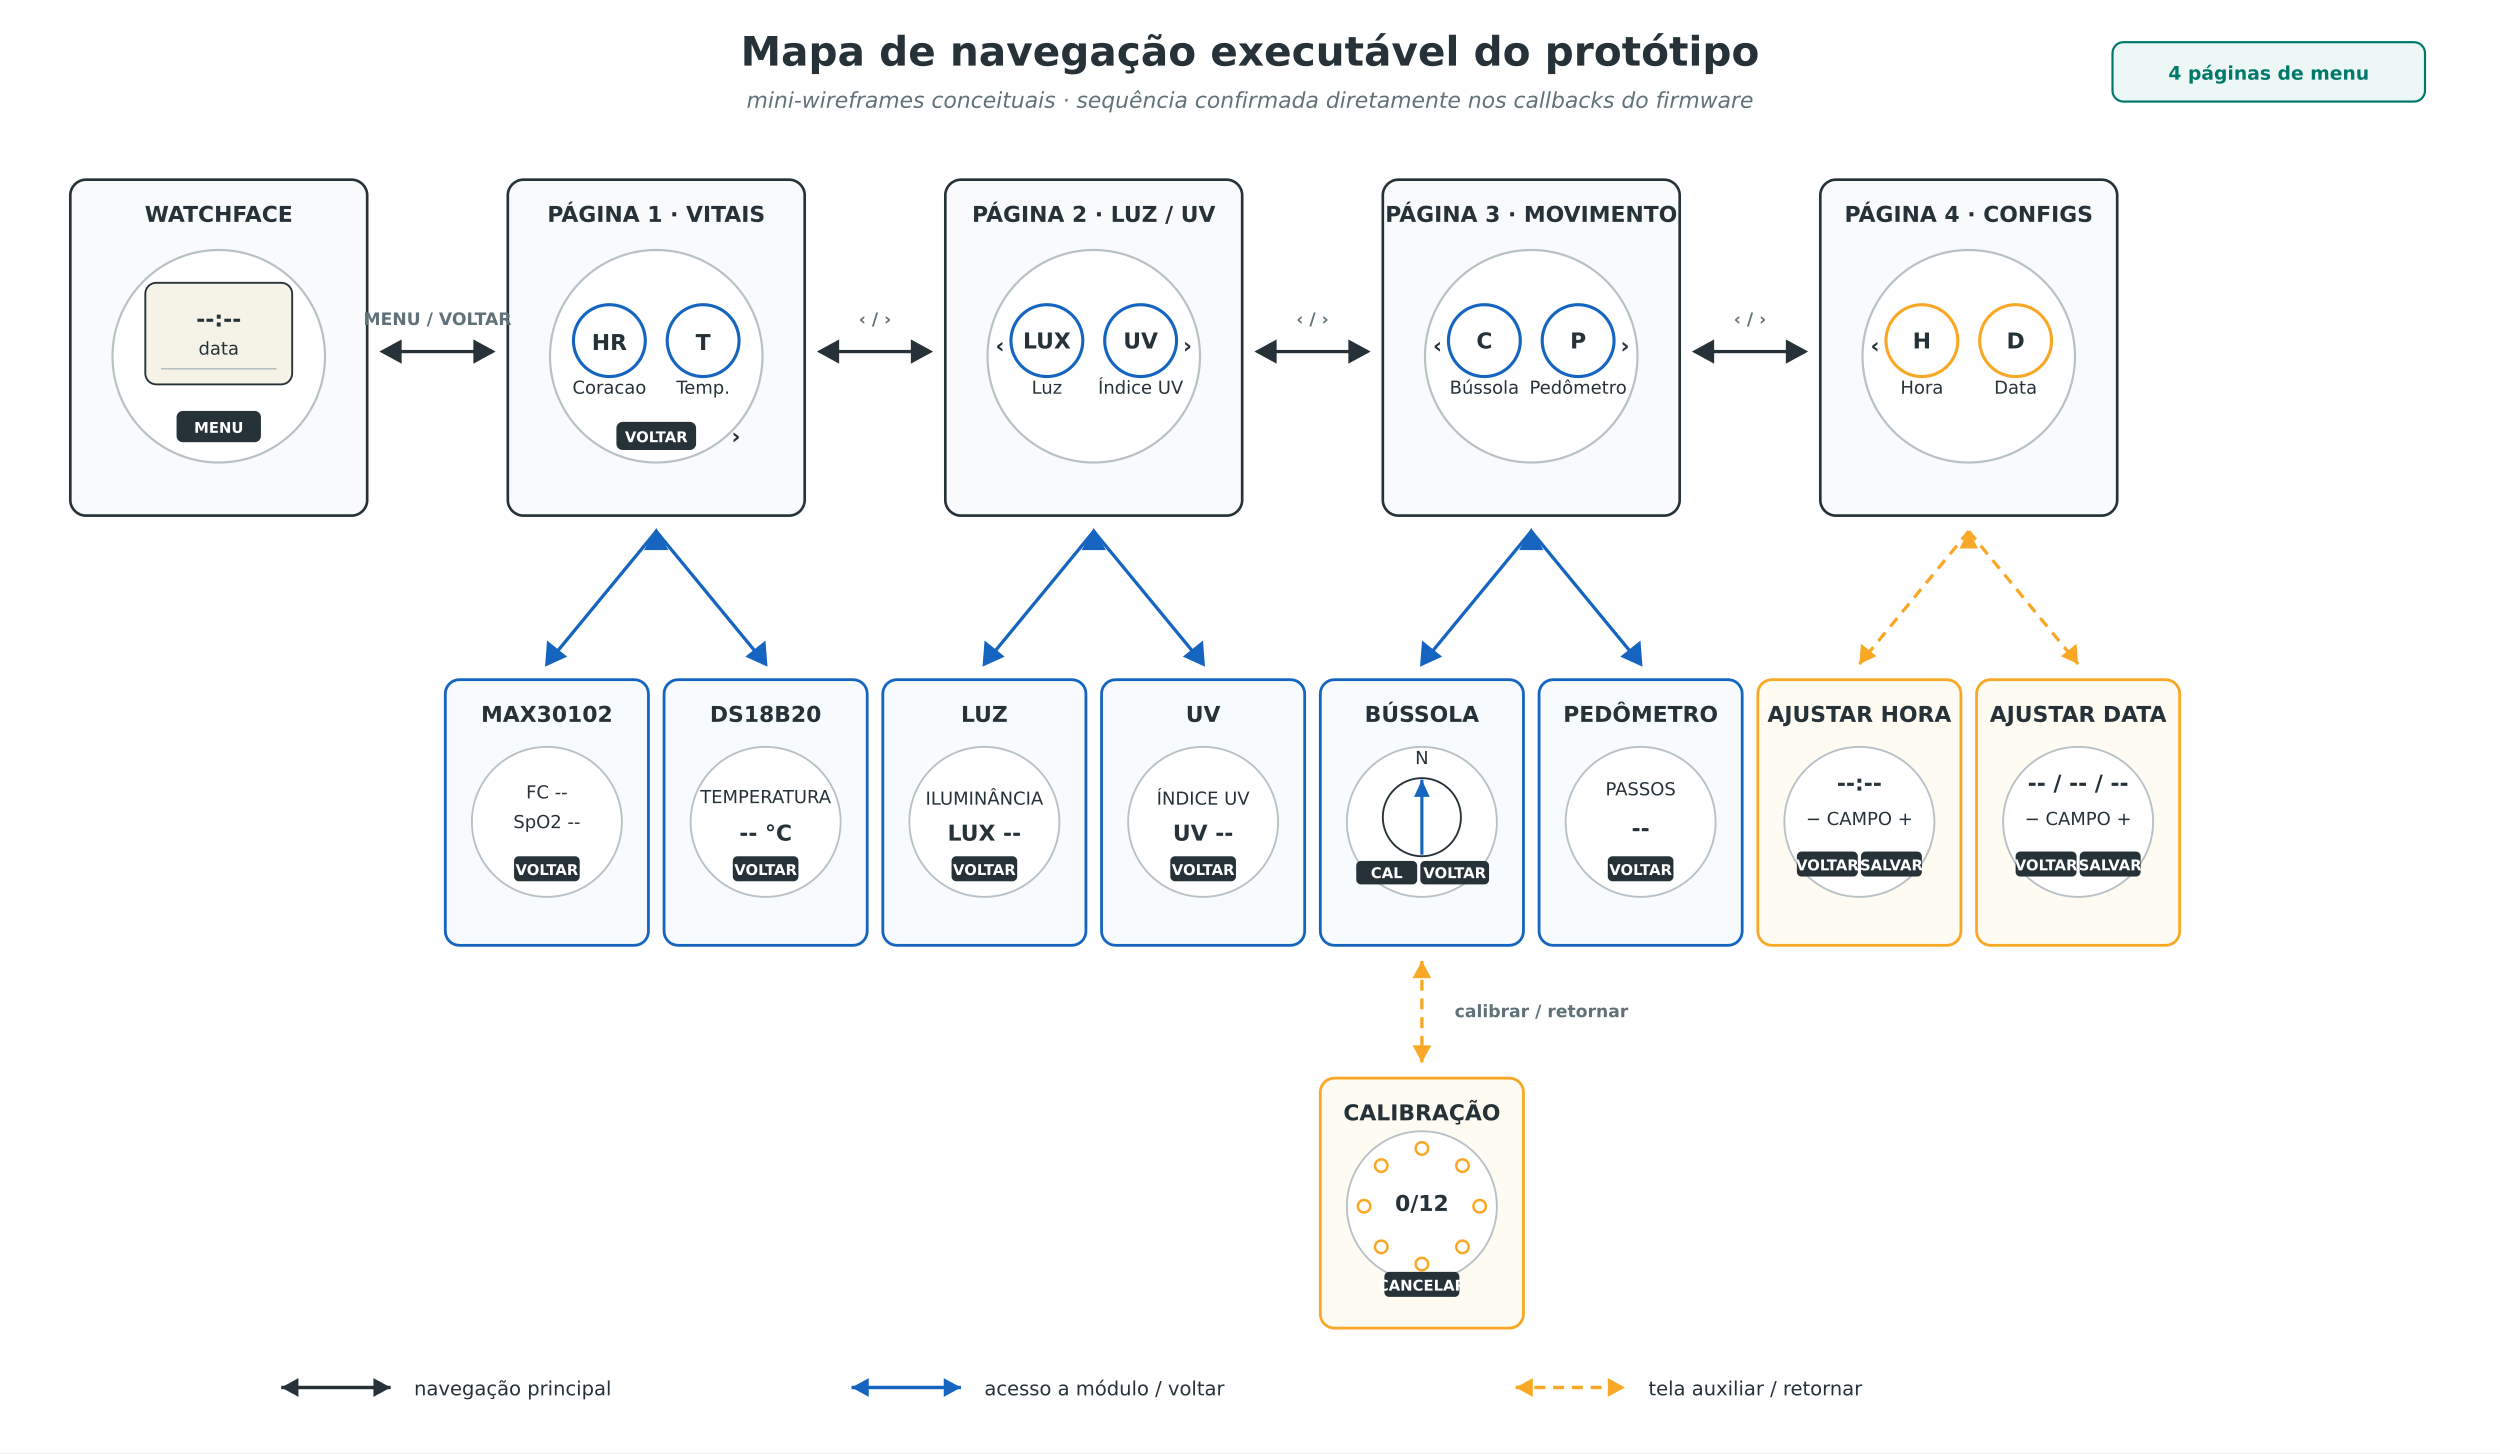
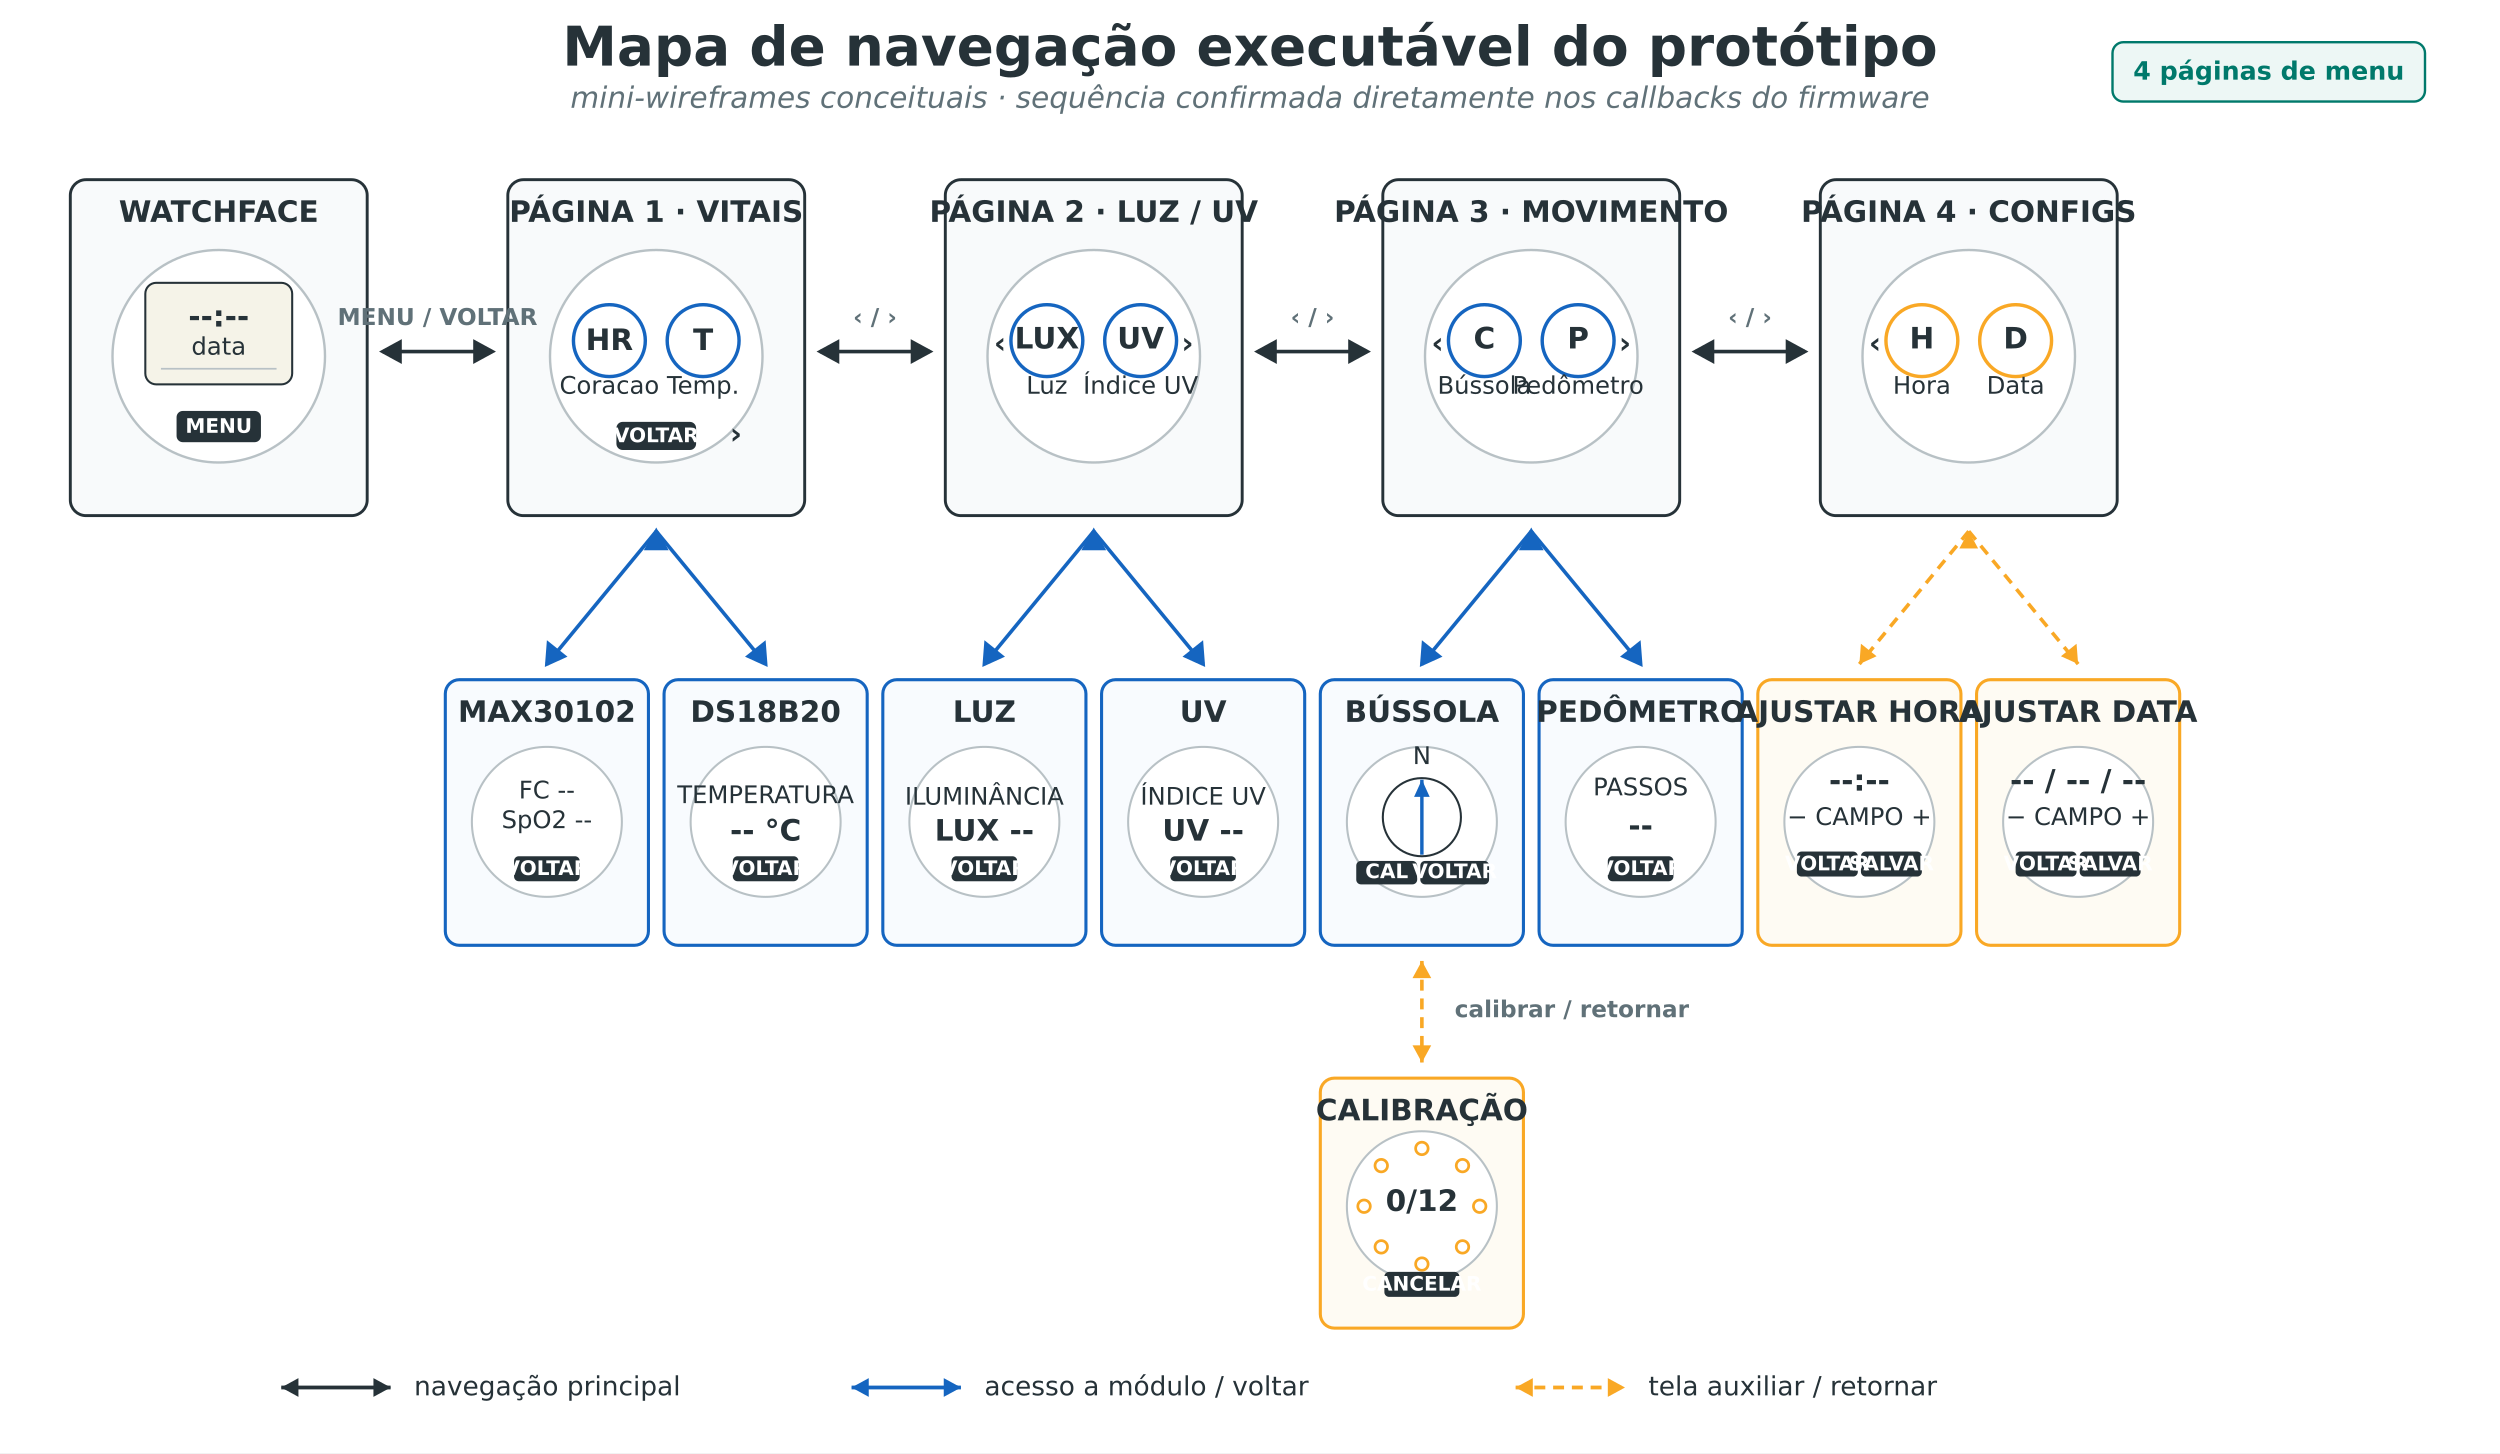
<svg xmlns="http://www.w3.org/2000/svg" viewBox="0 0 1600 930" width="1600" height="930" font-family="DejaVu Sans, Liberation Sans, sans-serif" role="img" aria-label="Mapa conceitual da navegação executável do protótipo. A watchface abre quatro páginas sequenciais de menu: Vitais, Luz e UV, Movimento e Configurações. Cada página acessa duas telas, e a bússola conduz à tela auxiliar de calibração.">
  <style>
-     .title       { font-size: 26px; font-weight: 700; fill: #263238; }
-     .subtitle    { font-size: 14px; font-style: italic; fill: #607178; }
-     .node-title  { font-size: 14px; font-weight: 700; fill: #263238; }
-     .screen-text { font-size: 11.5px; fill: #263238; }
-     .screen-main { font-size: 14px; font-weight: 700; fill: #263238; }
-     .button      { font-size: 9.5px; font-weight: 700; fill: #FFFFFF; }
-     .arrow-label { font-size: 11px; font-weight: 700; fill: #607178; }
-     .legend      { font-size: 12.5px; fill: #263238; }
-     .badge       { font-size: 12px; font-weight: 700; fill: #00796B; }
+     .title       { font-size: 35.10px; font-weight: 700; fill: #263238; }
+     .subtitle    { font-size: 18.90px; font-style: italic; fill: #607178; }
+     .node-title  { font-size: 18.90px; font-weight: 700; fill: #263238; }
+     .screen-text { font-size: 15.53px; fill: #263238; }
+     .screen-main { font-size: 18.90px; font-weight: 700; fill: #263238; }
+     .button      { font-size: 12.83px; font-weight: 700; fill: #FFFFFF; }
+     .arrow-label { font-size: 14.85px; font-weight: 700; fill: #607178; }
+     .legend      { font-size: 16.88px; fill: #263238; }
+     .badge       { font-size: 16.20px; font-weight: 700; fill: #00796B; }
  </style>
  <rect x="0" y="0" width="1600" height="930" fill="#FFFFFF" />
  <text x="800" y="42" text-anchor="middle" class="title">Mapa de navegação executável do protótipo</text>
  <text x="800" y="69" text-anchor="middle" class="subtitle">mini-wireframes conceituais · sequência confirmada diretamente nos callbacks do firmware</text>
-   <rect x="1352" y="27" width="200" height="38" rx="7" fill="#EDF7F5" stroke="#00796B" stroke-width="1.4" />
+   <rect x="1352" y="27" width="200" height="38" rx="7" fill="#EDF7F5" stroke="#00796B" stroke-width="1.54" />
  <text x="1452" y="51" text-anchor="middle" class="badge">4 páginas de menu</text>
-   <rect x="45" y="115" width="190" height="215" rx="10" fill="#F8FAFB" stroke="#263238" stroke-width="1.7" />
-   <rect x="325" y="115" width="190" height="215" rx="10" fill="#F8FAFB" stroke="#263238" stroke-width="1.7" />
-   <rect x="605" y="115" width="190" height="215" rx="10" fill="#F8FAFB" stroke="#263238" stroke-width="1.7" />
-   <rect x="885" y="115" width="190" height="215" rx="10" fill="#F8FAFB" stroke="#263238" stroke-width="1.7" />
-   <rect x="1165" y="115" width="190" height="215" rx="10" fill="#F8FAFB" stroke="#263238" stroke-width="1.7" />
+   <rect x="45" y="115" width="190" height="215" rx="10" fill="#F8FAFB" stroke="#263238" stroke-width="1.87" />
+   <rect x="325" y="115" width="190" height="215" rx="10" fill="#F8FAFB" stroke="#263238" stroke-width="1.87" />
+   <rect x="605" y="115" width="190" height="215" rx="10" fill="#F8FAFB" stroke="#263238" stroke-width="1.87" />
+   <rect x="885" y="115" width="190" height="215" rx="10" fill="#F8FAFB" stroke="#263238" stroke-width="1.87" />
+   <rect x="1165" y="115" width="190" height="215" rx="10" fill="#F8FAFB" stroke="#263238" stroke-width="1.87" />
  <text x="140" y="142" text-anchor="middle" class="node-title">WATCHFACE</text>
  <text x="420" y="142" text-anchor="middle" class="node-title">PÁGINA 1 · VITAIS</text>
  <text x="700" y="142" text-anchor="middle" class="node-title">PÁGINA 2 · LUZ / UV</text>
  <text x="980" y="142" text-anchor="middle" class="node-title">PÁGINA 3 · MOVIMENTO</text>
  <text x="1260" y="142" text-anchor="middle" class="node-title">PÁGINA 4 · CONFIGS</text>
-   <g fill="#FFFFFF" stroke="#B8C1C5" stroke-width="1.4">
+   <g fill="#FFFFFF" stroke="#B8C1C5" stroke-width="1.54">
    <circle cx="140" cy="228" r="68" />
    <circle cx="420" cy="228" r="68" />
    <circle cx="700" cy="228" r="68" />
    <circle cx="980" cy="228" r="68" />
    <circle cx="1260" cy="228" r="68" />
  </g>
-   <rect x="93" y="181" width="94" height="65" rx="7" fill="#F5F3E8" stroke="#263238" stroke-width="1.2" />
+   <rect x="93" y="181" width="94" height="65" rx="7" fill="#F5F3E8" stroke="#263238" stroke-width="1.32" />
  <text x="140" y="209" text-anchor="middle" class="screen-main">--:--</text>
  <text x="140" y="227" text-anchor="middle" class="screen-text">data</text>
-   <line x1="103" y1="236" x2="177" y2="236" stroke="#B8C1C5" stroke-width="1" />
+   <line x1="103" y1="236" x2="177" y2="236" stroke="#B8C1C5" stroke-width="1.10" />
  <rect x="113" y="263" width="54" height="20" rx="4" fill="#263238" />
  <text x="140" y="277" text-anchor="middle" class="button">MENU</text>
-   <circle cx="390" cy="218" r="23" fill="#FFFFFF" stroke="#1565C0" stroke-width="2" />
-   <circle cx="450" cy="218" r="23" fill="#FFFFFF" stroke="#1565C0" stroke-width="2" />
+   <circle cx="390" cy="218" r="23" fill="#FFFFFF" stroke="#1565C0" stroke-width="2.20" />
+   <circle cx="450" cy="218" r="23" fill="#FFFFFF" stroke="#1565C0" stroke-width="2.20" />
  <text x="390" y="224" text-anchor="middle" class="screen-main">HR</text>
  <text x="450" y="224" text-anchor="middle" class="screen-main">T</text>
  <text x="390" y="252" text-anchor="middle" class="screen-text">Coracao</text>
  <text x="450" y="252" text-anchor="middle" class="screen-text">Temp.</text>
  <rect x="394.5" y="270" width="51" height="18" rx="4" fill="#263238" />
  <text x="420" y="283" text-anchor="middle" class="button">VOLTAR</text>
  <text x="471" y="284" text-anchor="middle" class="screen-main">›</text>
  <text x="640" y="226" text-anchor="middle" class="screen-main">‹</text>
-   <circle cx="670" cy="218" r="23" fill="#FFFFFF" stroke="#1565C0" stroke-width="2" />
-   <circle cx="730" cy="218" r="23" fill="#FFFFFF" stroke="#1565C0" stroke-width="2" />
+   <circle cx="670" cy="218" r="23" fill="#FFFFFF" stroke="#1565C0" stroke-width="2.20" />
+   <circle cx="730" cy="218" r="23" fill="#FFFFFF" stroke="#1565C0" stroke-width="2.20" />
  <text x="670" y="223" text-anchor="middle" class="screen-main">LUX</text>
  <text x="730" y="223" text-anchor="middle" class="screen-main">UV</text>
  <text x="670" y="252" text-anchor="middle" class="screen-text">Luz</text>
  <text x="730" y="252" text-anchor="middle" class="screen-text">Índice UV</text>
  <text x="760" y="226" text-anchor="middle" class="screen-main">›</text>
  <text x="920" y="226" text-anchor="middle" class="screen-main">‹</text>
-   <circle cx="950" cy="218" r="23" fill="#FFFFFF" stroke="#1565C0" stroke-width="2" />
-   <circle cx="1010" cy="218" r="23" fill="#FFFFFF" stroke="#1565C0" stroke-width="2" />
+   <circle cx="950" cy="218" r="23" fill="#FFFFFF" stroke="#1565C0" stroke-width="2.20" />
+   <circle cx="1010" cy="218" r="23" fill="#FFFFFF" stroke="#1565C0" stroke-width="2.20" />
  <text x="950" y="223" text-anchor="middle" class="screen-main">C</text>
  <text x="1010" y="223" text-anchor="middle" class="screen-main">P</text>
  <text x="950" y="252" text-anchor="middle" class="screen-text">Bússola</text>
  <text x="1010" y="252" text-anchor="middle" class="screen-text">Pedômetro</text>
  <text x="1040" y="226" text-anchor="middle" class="screen-main">›</text>
  <text x="1200" y="226" text-anchor="middle" class="screen-main">‹</text>
-   <circle cx="1230" cy="218" r="23" fill="#FFFFFF" stroke="#F9A825" stroke-width="2" />
-   <circle cx="1290" cy="218" r="23" fill="#FFFFFF" stroke="#F9A825" stroke-width="2" />
+   <circle cx="1230" cy="218" r="23" fill="#FFFFFF" stroke="#F9A825" stroke-width="2.20" />
+   <circle cx="1290" cy="218" r="23" fill="#FFFFFF" stroke="#F9A825" stroke-width="2.20" />
  <text x="1230" y="223" text-anchor="middle" class="screen-main">H</text>
  <text x="1290" y="223" text-anchor="middle" class="screen-main">D</text>
  <text x="1230" y="252" text-anchor="middle" class="screen-text">Hora</text>
  <text x="1290" y="252" text-anchor="middle" class="screen-text">Data</text>
-   <g stroke="#263238" stroke-width="2.1" fill="#263238">
+   <g stroke="#263238" stroke-width="2.31" fill="#263238">
    <line x1="245" y1="225" x2="315" y2="225" />
    <path d="M245 225 L256 219 L256 231 Z M315 225 L304 219 L304 231 Z" />
    <line x1="525" y1="225" x2="595" y2="225" />
    <path d="M525 225 L536 219 L536 231 Z M595 225 L584 219 L584 231 Z" />
    <line x1="805" y1="225" x2="875" y2="225" />
    <path d="M805 225 L816 219 L816 231 Z M875 225 L864 219 L864 231 Z" />
    <line x1="1085" y1="225" x2="1155" y2="225" />
    <path d="M1085 225 L1096 219 L1096 231 Z M1155 225 L1144 219 L1144 231 Z" />
  </g>
  <text x="280" y="208" text-anchor="middle" class="arrow-label">MENU / VOLTAR</text>
  <text x="560" y="208" text-anchor="middle" class="arrow-label">‹ / ›</text>
  <text x="840" y="208" text-anchor="middle" class="arrow-label">‹ / ›</text>
  <text x="1120" y="208" text-anchor="middle" class="arrow-label">‹ / ›</text>
-   <g fill="#F8FBFE" stroke="#1565C0" stroke-width="1.8">
+   <g fill="#F8FBFE" stroke="#1565C0" stroke-width="1.98">
    <rect x="285" y="435" width="130" height="170" rx="9" />
    <rect x="425" y="435" width="130" height="170" rx="9" />
    <rect x="565" y="435" width="130" height="170" rx="9" />
    <rect x="705" y="435" width="130" height="170" rx="9" />
    <rect x="845" y="435" width="130" height="170" rx="9" />
    <rect x="985" y="435" width="130" height="170" rx="9" />
  </g>
-   <g fill="#FEFBF3" stroke="#F9A825" stroke-width="1.8">
+   <g fill="#FEFBF3" stroke="#F9A825" stroke-width="1.98">
    <rect x="1125" y="435" width="130" height="170" rx="9" />
    <rect x="1265" y="435" width="130" height="170" rx="9" />
    <rect x="845" y="690" width="130" height="160" rx="9" />
  </g>
  <text x="350" y="462" text-anchor="middle" class="node-title">MAX30102</text>
  <text x="490" y="462" text-anchor="middle" class="node-title">DS18B20</text>
  <text x="630" y="462" text-anchor="middle" class="node-title">LUZ</text>
  <text x="770" y="462" text-anchor="middle" class="node-title">UV</text>
  <text x="910" y="462" text-anchor="middle" class="node-title">BÚSSOLA</text>
  <text x="1050" y="462" text-anchor="middle" class="node-title">PEDÔMETRO</text>
  <text x="1190" y="462" text-anchor="middle" class="node-title">AJUSTAR HORA</text>
  <text x="1330" y="462" text-anchor="middle" class="node-title">AJUSTAR DATA</text>
  <text x="910" y="717" text-anchor="middle" class="node-title">CALIBRAÇÃO</text>
-   <g fill="#FFFFFF" stroke="#B8C1C5" stroke-width="1.2">
+   <g fill="#FFFFFF" stroke="#B8C1C5" stroke-width="1.32">
    <circle cx="350" cy="526" r="48" />
    <circle cx="490" cy="526" r="48" />
    <circle cx="630" cy="526" r="48" />
    <circle cx="770" cy="526" r="48" />
    <circle cx="910" cy="526" r="48" />
    <circle cx="1050" cy="526" r="48" />
    <circle cx="1190" cy="526" r="48" />
    <circle cx="1330" cy="526" r="48" />
    <circle cx="910" cy="772" r="48" />
  </g>
  <text x="350" y="511" text-anchor="middle" class="screen-text">FC  --</text>
  <text x="350" y="530" text-anchor="middle" class="screen-text">SpO2  --</text>
  <rect x="329" y="548" width="42" height="16" rx="3" fill="#263238" />
  <text x="350" y="560" text-anchor="middle" class="button">VOLTAR</text>
  <text x="490" y="514" text-anchor="middle" class="screen-text">TEMPERATURA</text>
  <text x="490" y="538" text-anchor="middle" class="screen-main">-- °C</text>
  <rect x="469" y="548" width="42" height="16" rx="3" fill="#263238" />
  <text x="490" y="560" text-anchor="middle" class="button">VOLTAR</text>
  <text x="630" y="515" text-anchor="middle" class="screen-text">ILUMINÂNCIA</text>
  <text x="630" y="538" text-anchor="middle" class="screen-main">LUX --</text>
  <rect x="609" y="548" width="42" height="16" rx="3" fill="#263238" />
  <text x="630" y="560" text-anchor="middle" class="button">VOLTAR</text>
  <text x="770" y="515" text-anchor="middle" class="screen-text">ÍNDICE UV</text>
  <text x="770" y="538" text-anchor="middle" class="screen-main">UV --</text>
  <rect x="749" y="548" width="42" height="16" rx="3" fill="#263238" />
  <text x="770" y="560" text-anchor="middle" class="button">VOLTAR</text>
  <text x="910" y="489" text-anchor="middle" class="screen-text">N</text>
-   <circle cx="910" cy="523" r="25" fill="none" stroke="#263238" stroke-width="1.2" />
-   <line x1="910" y1="499" x2="910" y2="547" stroke="#1565C0" stroke-width="2" />
+   <circle cx="910" cy="523" r="25" fill="none" stroke="#263238" stroke-width="1.32" />
+   <line x1="910" y1="499" x2="910" y2="547" stroke="#1565C0" stroke-width="2.20" />
  <path d="M910 499 L905 510 L915 510 Z" fill="#1565C0" />
  <rect x="868" y="551" width="39" height="15" rx="3" fill="#263238" />
  <rect x="909" y="551" width="44" height="15" rx="3" fill="#263238" />
  <text x="887.5" y="562" text-anchor="middle" class="button">CAL</text>
  <text x="931" y="562" text-anchor="middle" class="button">VOLTAR</text>
  <text x="1050" y="509" text-anchor="middle" class="screen-text">PASSOS</text>
  <text x="1050" y="535" text-anchor="middle" class="screen-main">--</text>
  <rect x="1029" y="548" width="42" height="16" rx="3" fill="#263238" />
  <text x="1050" y="560" text-anchor="middle" class="button">VOLTAR</text>
  <text x="1190" y="506" text-anchor="middle" class="screen-main">--:--</text>
  <text x="1190" y="528" text-anchor="middle" class="screen-text">−  CAMPO  +</text>
  <rect x="1150" y="545" width="39" height="16" rx="3" fill="#263238" />
  <rect x="1191" y="545" width="39" height="16" rx="3" fill="#263238" />
  <text x="1169.5" y="557" text-anchor="middle" class="button">VOLTAR</text>
  <text x="1210.5" y="557" text-anchor="middle" class="button">SALVAR</text>
  <text x="1330" y="506" text-anchor="middle" class="screen-main">-- / -- / --</text>
  <text x="1330" y="528" text-anchor="middle" class="screen-text">−  CAMPO  +</text>
  <rect x="1290" y="545" width="39" height="16" rx="3" fill="#263238" />
  <rect x="1331" y="545" width="39" height="16" rx="3" fill="#263238" />
  <text x="1309.5" y="557" text-anchor="middle" class="button">VOLTAR</text>
  <text x="1350.5" y="557" text-anchor="middle" class="button">SALVAR</text>
-   <g fill="#FFFFFF" stroke="#F9A825" stroke-width="1.6">
+   <g fill="#FFFFFF" stroke="#F9A825" stroke-width="1.76">
    <circle cx="910" cy="735" r="4" />
    <circle cx="936" cy="746" r="4" />
    <circle cx="947" cy="772" r="4" />
    <circle cx="936" cy="798" r="4" />
    <circle cx="910" cy="809" r="4" />
    <circle cx="884" cy="798" r="4" />
    <circle cx="873" cy="772" r="4" />
    <circle cx="884" cy="746" r="4" />
  </g>
  <text x="910" y="775" text-anchor="middle" class="screen-main">0/12</text>
  <rect x="886" y="814" width="48" height="16" rx="3" fill="#263238" />
  <text x="910" y="826" text-anchor="middle" class="button">CANCELAR</text>
-   <g stroke="#1565C0" stroke-width="2.1" fill="#1565C0">
+   <g stroke="#1565C0" stroke-width="2.31" fill="#1565C0">
    <line x1="420" y1="340" x2="350" y2="425" />
    <path d="M350 425 L351 412 L361 420 Z" />
    <line x1="420" y1="340" x2="490" y2="425" />
    <path d="M490 425 L479 420 L489 412 Z" />
    <path d="M420 340 L414 351 L426 351 Z" />
    <line x1="700" y1="340" x2="630" y2="425" />
    <path d="M630 425 L631 412 L641 420 Z" />
    <line x1="700" y1="340" x2="770" y2="425" />
    <path d="M770 425 L759 420 L769 412 Z" />
    <path d="M700 340 L694 351 L706 351 Z" />
    <line x1="980" y1="340" x2="910" y2="425" />
    <path d="M910 425 L911 412 L921 420 Z" />
    <line x1="980" y1="340" x2="1050" y2="425" />
    <path d="M1050 425 L1039 420 L1049 412 Z" />
    <path d="M980 340 L974 351 L986 351 Z" />
  </g>
-   <g stroke="#F9A825" stroke-width="2.1" stroke-dasharray="7 5" fill="#F9A825">
+   <g stroke="#F9A825" stroke-width="2.31" stroke-dasharray="7 5" fill="#F9A825">
    <line x1="1260" y1="340" x2="1190" y2="425" />
    <path d="M1190 425 L1191 412 L1201 420 Z" stroke="none" />
    <line x1="1260" y1="340" x2="1330" y2="425" />
    <path d="M1330 425 L1319 420 L1329 412 Z" stroke="none" />
    <path d="M1260 340 L1254 351 L1266 351 Z" stroke="none" />
    <line x1="910" y1="615" x2="910" y2="680" />
    <path d="M910 615 L904 626 L916 626 Z M910 680 L904 669 L916 669 Z" stroke="none" />
  </g>
  <text x="931" y="651" class="arrow-label">calibrar / retornar</text>
-   <line x1="180" y1="888" x2="250" y2="888" stroke="#263238" stroke-width="2.2" />
+   <line x1="180" y1="888" x2="250" y2="888" stroke="#263238" stroke-width="2.42" />
  <path d="M180 888 L191 882 L191 894 Z M250 888 L239 882 L239 894 Z" fill="#263238" />
  <text x="265" y="893" class="legend">navegação principal</text>
-   <line x1="545" y1="888" x2="615" y2="888" stroke="#1565C0" stroke-width="2.2" />
+   <line x1="545" y1="888" x2="615" y2="888" stroke="#1565C0" stroke-width="2.42" />
  <path d="M545 888 L556 882 L556 894 Z M615 888 L604 882 L604 894 Z" fill="#1565C0" />
  <text x="630" y="893" class="legend">acesso a módulo / voltar</text>
-   <line x1="970" y1="888" x2="1040" y2="888" stroke="#F9A825" stroke-width="2.2" stroke-dasharray="7 5" />
+   <line x1="970" y1="888" x2="1040" y2="888" stroke="#F9A825" stroke-width="2.42" stroke-dasharray="7 5" />
  <path d="M970 888 L981 882 L981 894 Z M1040 888 L1029 882 L1029 894 Z" fill="#F9A825" />
  <text x="1055" y="893" class="legend">tela auxiliar / retornar</text>
</svg>
